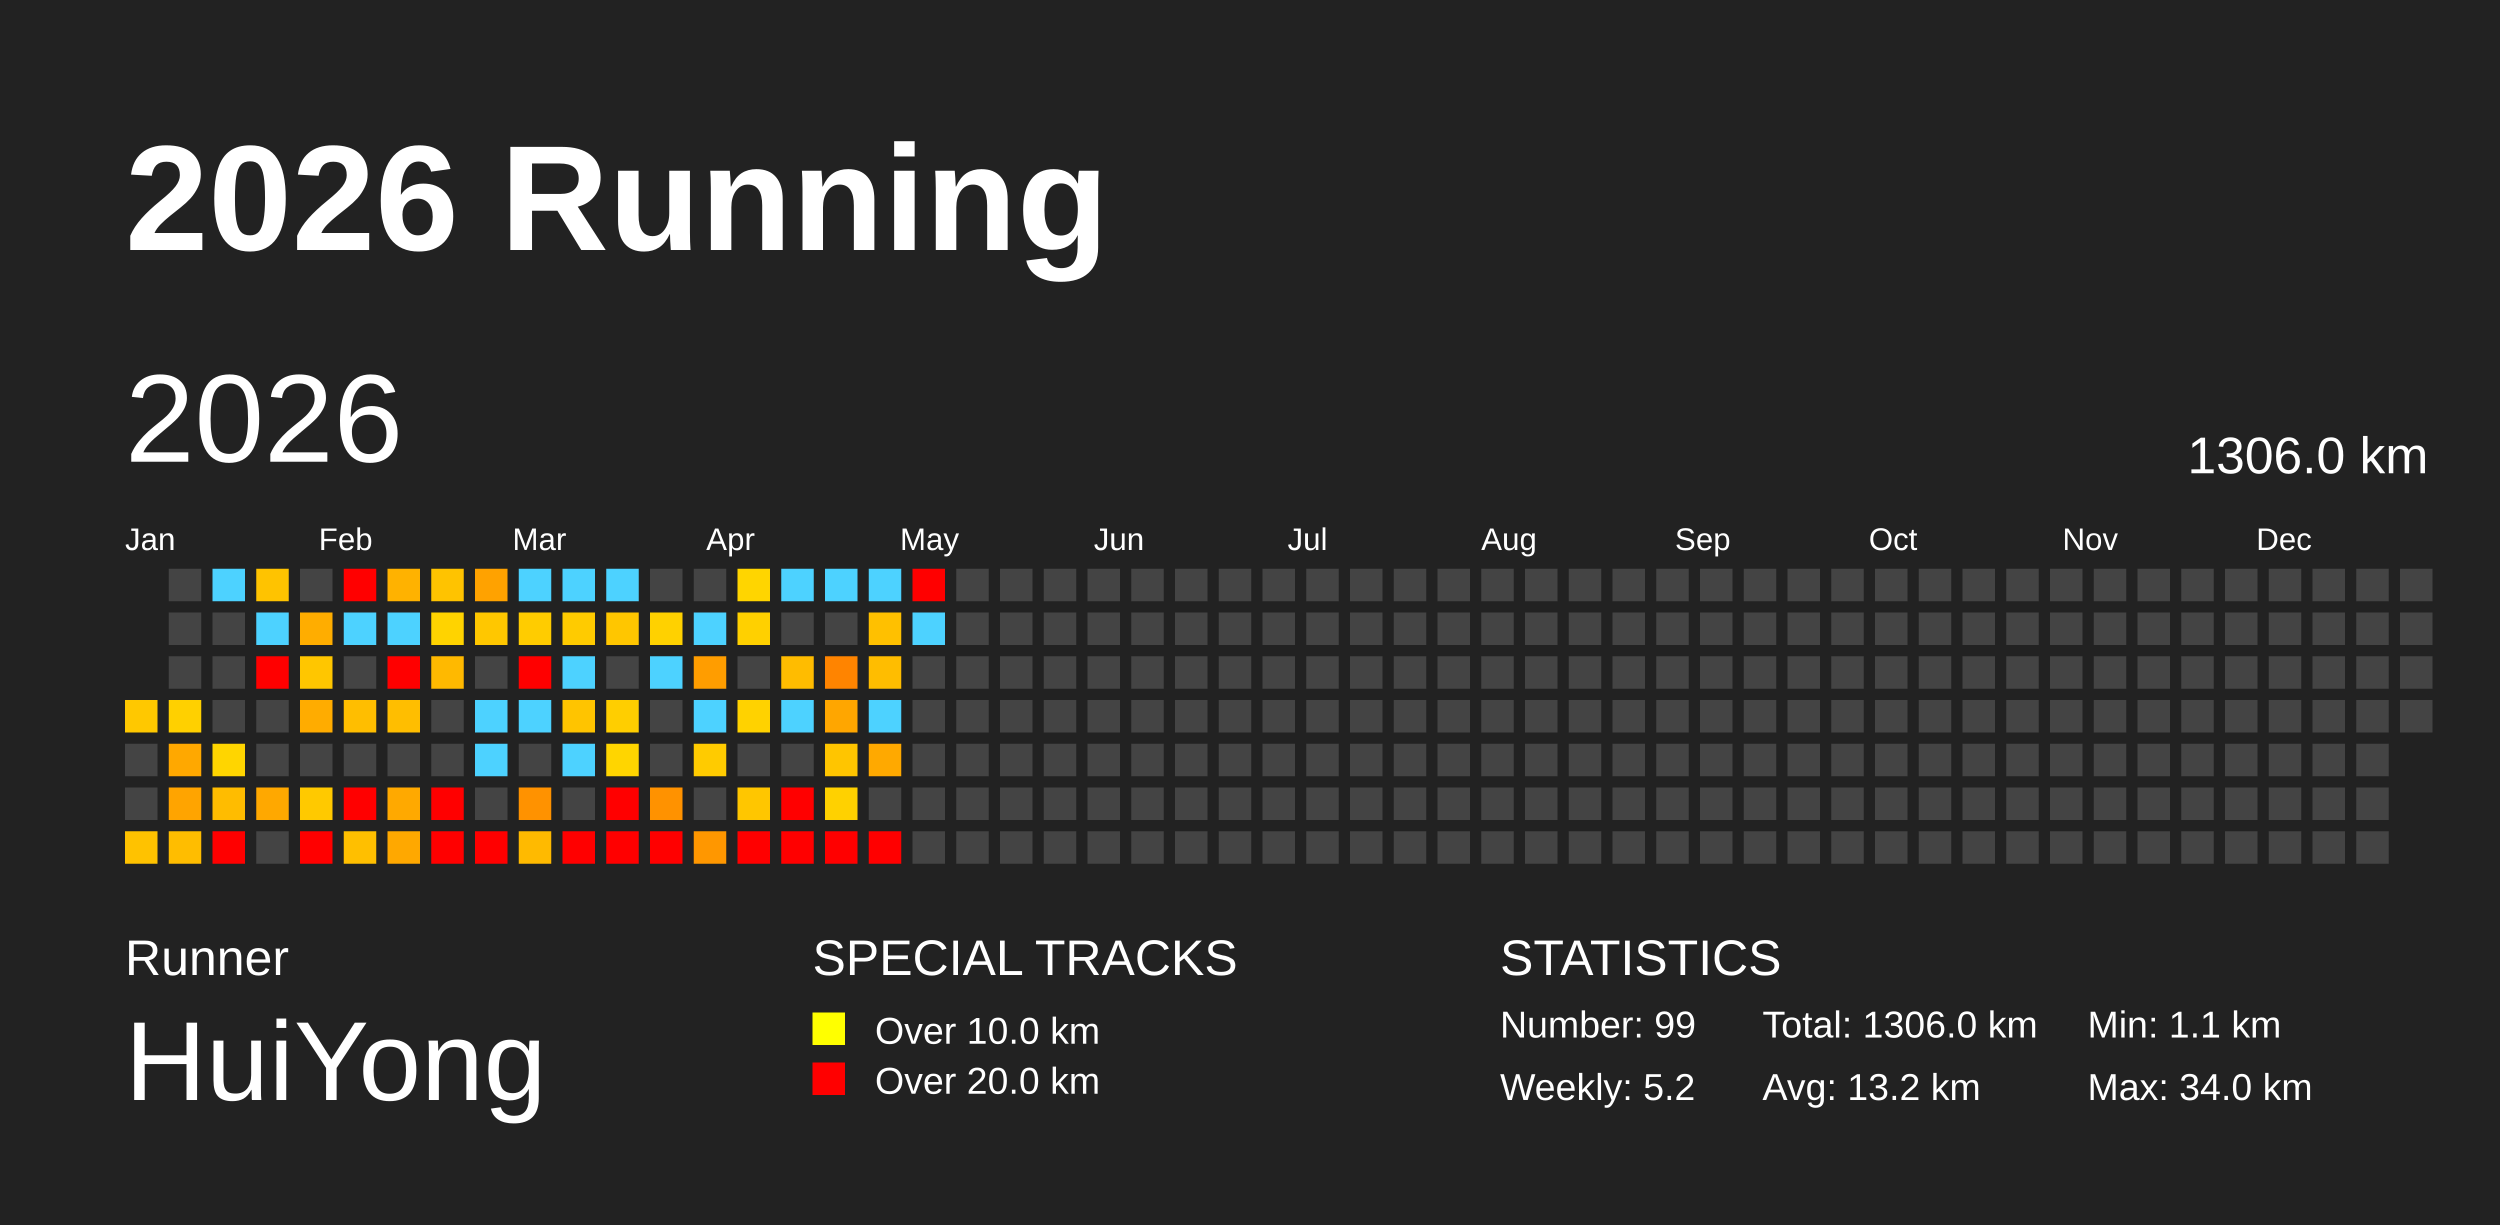
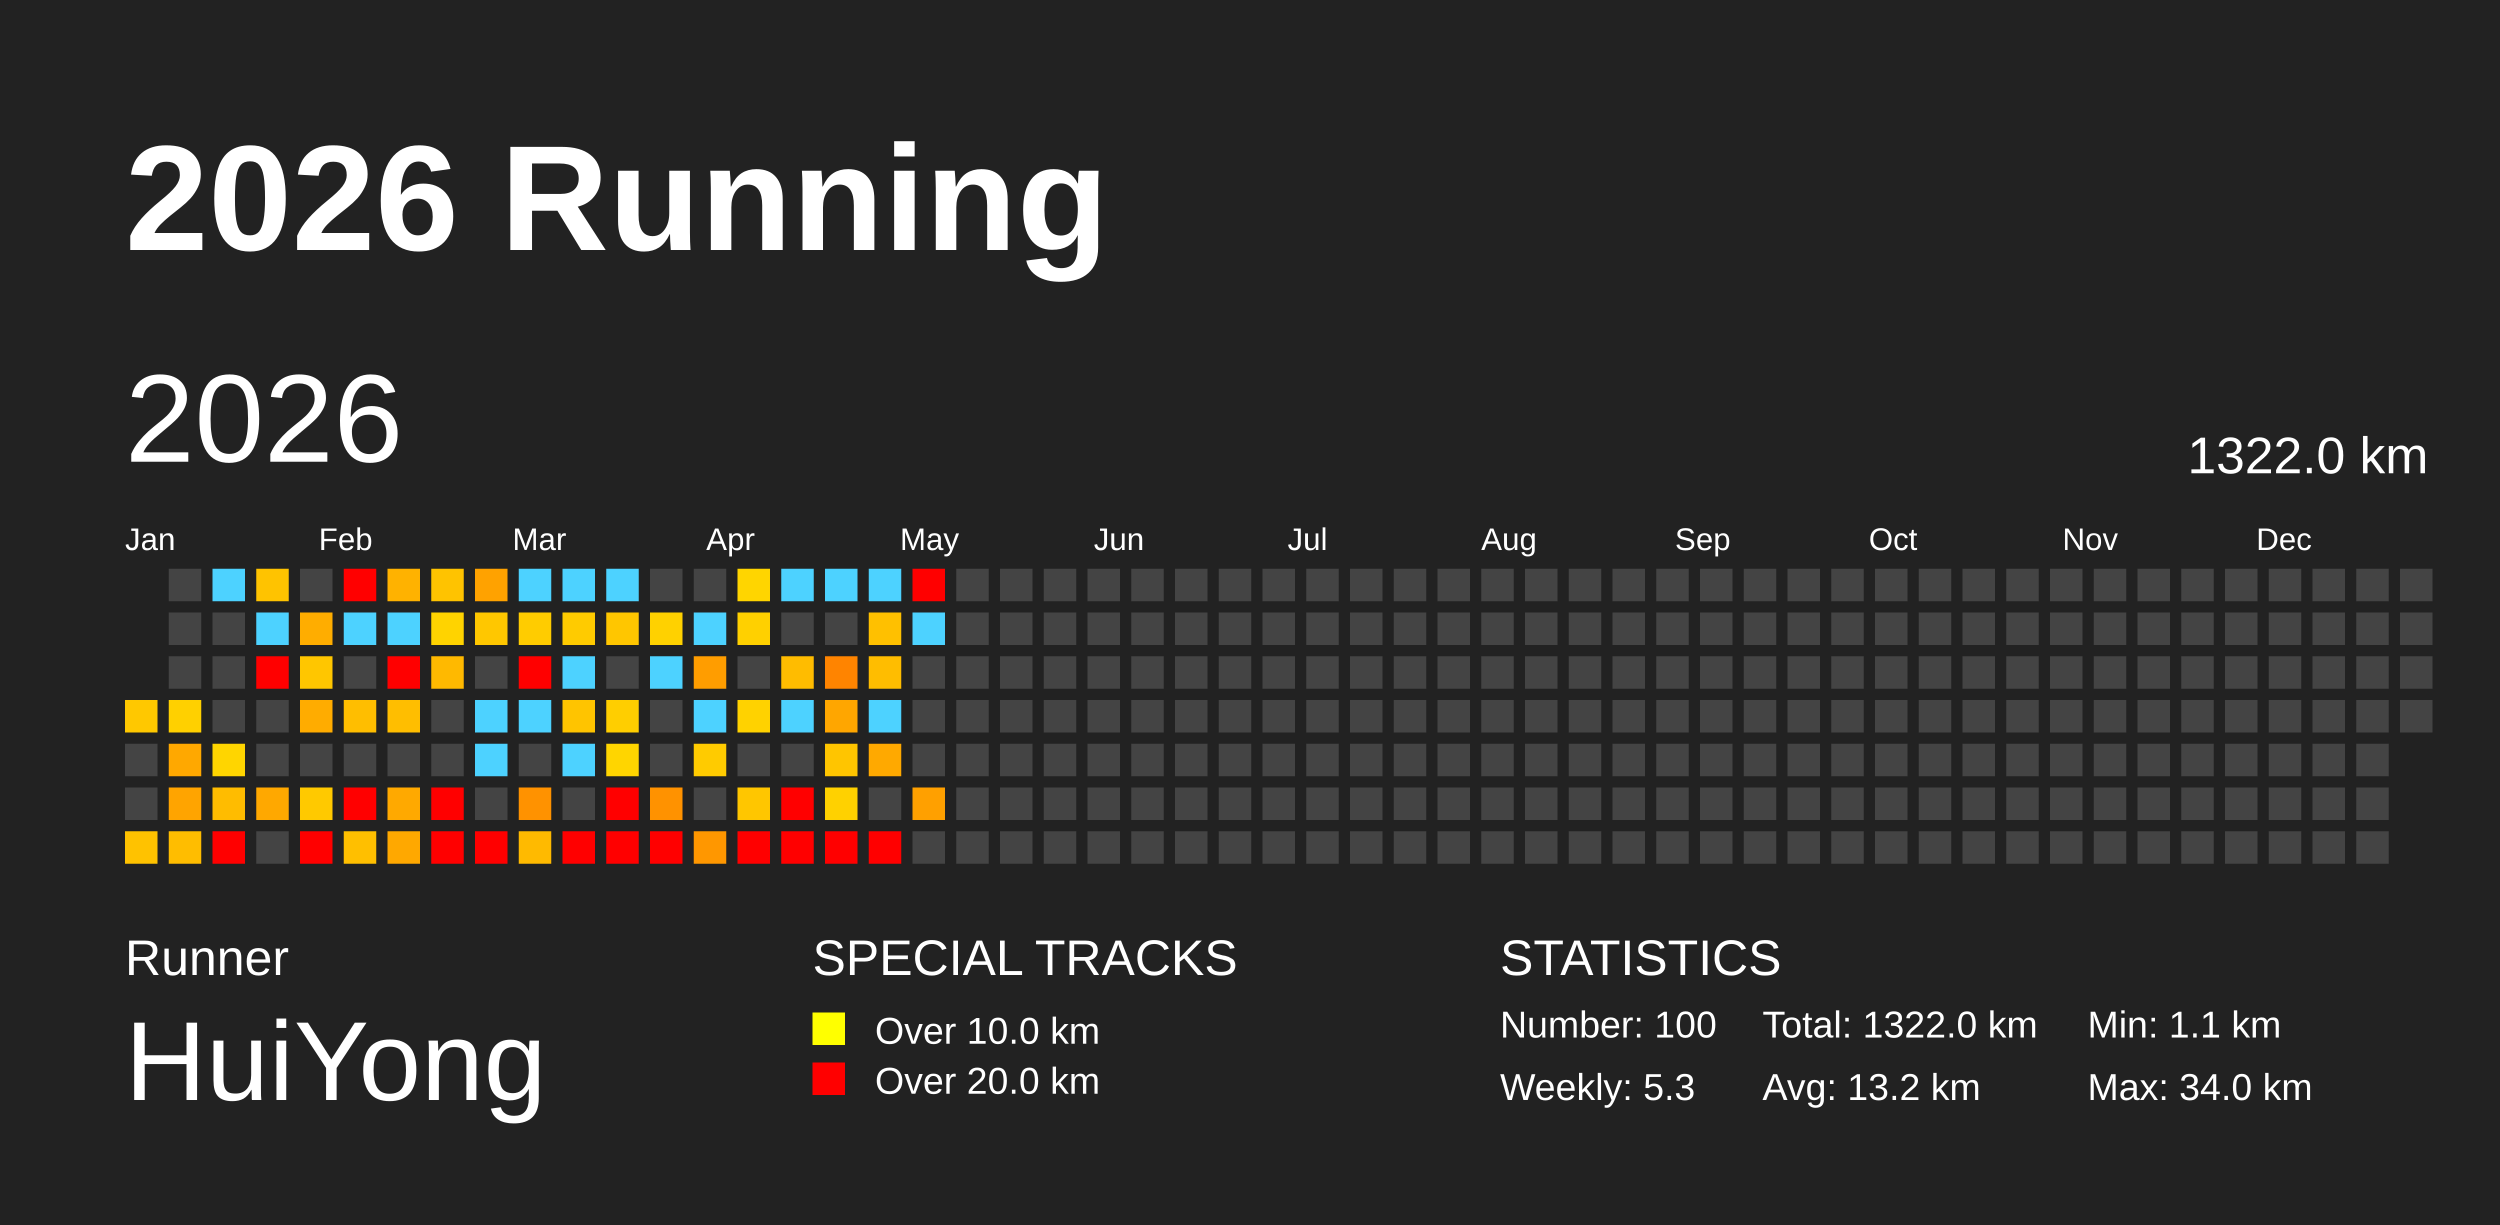
<svg xmlns="http://www.w3.org/2000/svg" baseProfile="full" height="98mm" version="1.1" viewBox="0,0,200,98" width="200mm">
  <defs />
  <rect fill="#222222" height="98" width="200" x="0" y="0" />
  <text fill="#FFFFFF" style="font-size:12px; font-family:Arial; font-weight:bold;" x="10" y="20">2026 Running</text>
  <text fill="#FFFFFF" style="font-size:4px; font-family:Arial" x="10" y="78">Runner</text>
  <text fill="#FFFFFF" style="font-size:9px; font-family:Arial" x="10" y="88">HuiYong</text>
  <text fill="#FFFFFF" style="font-size:4px; font-family:Arial" x="65" y="78">SPECIAL TRACKS</text>
  <rect fill="yellow" height="2.6" width="2.6" x="65" y="81" />
  <text fill="#FFFFFF" style="font-size:3px; font-family:Arial" x="70" y="83.5">Over 10.0 km</text>
  <rect fill="red" height="2.6" width="2.6" x="65" y="85" />
  <text fill="#FFFFFF" style="font-size:3px; font-family:Arial" x="70" y="87.5">Over 20.0 km</text>
  <text fill="#FFFFFF" style="font-size:4px; font-family:Arial" x="120" y="78">STATISTICS</text>
-   <text fill="#FFFFFF" style="font-size:3px; font-family:Arial" x="120" y="83">Number: 99</text>
-   <text fill="#FFFFFF" style="font-size:3px; font-family:Arial" x="120" y="88">Weekly: 5.2</text>
-   <text fill="#FFFFFF" style="font-size:3px; font-family:Arial" x="141" y="83">Total: 1306.0 km</text>
+   <text fill="#FFFFFF" style="font-size:3px; font-family:Arial" x="120" y="83">Number: 100</text>
+   <text fill="#FFFFFF" style="font-size:3px; font-family:Arial" x="120" y="88">Weekly: 5.3</text>
+   <text fill="#FFFFFF" style="font-size:3px; font-family:Arial" x="141" y="83">Total: 1322.0 km</text>
  <text fill="#FFFFFF" style="font-size:3px; font-family:Arial" x="141" y="88">Avg: 13.2 km</text>
  <text fill="#FFFFFF" style="font-size:3px; font-family:Arial" x="167" y="83">Min: 1.1 km</text>
  <text fill="#FFFFFF" style="font-size:3px; font-family:Arial" x="167" y="88">Max: 34.0 km</text>
  <text dominant-baseline="hanging" fill="#FFFFFF" style="font-size:10.0px; font-family:Arial;" x="10" y="30">2026</text>
-   <text dominant-baseline="hanging" fill="#FFFFFF" style="font-size:4.125px; font-family:Arial;" x="175" y="35">1306.0 km</text>
+   <text dominant-baseline="hanging" fill="#FFFFFF" style="font-size:4.125px; font-family:Arial;" x="175" y="35">1322.0 km</text>
  <text fill="#FFFFFF" style="font-size:2.5px; font-family:Arial" x="10.0" y="44">Jan</text>
  <text fill="#FFFFFF" style="font-size:2.5px; font-family:Arial" x="25.5" y="44">Feb</text>
  <text fill="#FFFFFF" style="font-size:2.5px; font-family:Arial" x="41.0" y="44">Mar</text>
  <text fill="#FFFFFF" style="font-size:2.5px; font-family:Arial" x="56.5" y="44">Apr</text>
  <text fill="#FFFFFF" style="font-size:2.5px; font-family:Arial" x="72.0" y="44">May</text>
  <text fill="#FFFFFF" style="font-size:2.5px; font-family:Arial" x="87.5" y="44">Jun</text>
  <text fill="#FFFFFF" style="font-size:2.5px; font-family:Arial" x="103.0" y="44">Jul</text>
  <text fill="#FFFFFF" style="font-size:2.5px; font-family:Arial" x="118.5" y="44">Aug</text>
  <text fill="#FFFFFF" style="font-size:2.5px; font-family:Arial" x="134.0" y="44">Sep</text>
  <text fill="#FFFFFF" style="font-size:2.5px; font-family:Arial" x="149.5" y="44">Oct</text>
  <text fill="#FFFFFF" style="font-size:2.5px; font-family:Arial" x="165.0" y="44">Nov</text>
  <text fill="#FFFFFF" style="font-size:2.5px; font-family:Arial" x="180.5" y="44">Dec</text>
  <rect fill="#ffc800" height="2.6" width="2.6" x="10.0" y="56.0" />
  <rect fill="#444444" height="2.6" width="2.6" x="10.0" y="59.5" />
  <rect fill="#444444" height="2.6" width="2.6" x="10.0" y="63.0" />
  <rect fill="#ffc200" height="2.6" width="2.6" x="10.0" y="66.5" />
  <rect fill="#444444" height="2.6" width="2.6" x="13.5" y="45.5" />
  <rect fill="#444444" height="2.6" width="2.6" x="13.5" y="49.0" />
  <rect fill="#444444" height="2.6" width="2.6" x="13.5" y="52.5" />
  <rect fill="#ffd000" height="2.6" width="2.6" x="13.5" y="56.0" />
  <rect fill="#ffa800" height="2.6" width="2.6" x="13.5" y="59.5" />
  <rect fill="#ffa400" height="2.6" width="2.6" x="13.5" y="63.0" />
  <rect fill="#ffbd00" height="2.6" width="2.6" x="13.5" y="66.5" />
  <rect fill="#4dd2ff" height="2.6" width="2.6" x="17.0" y="45.5" />
  <rect fill="#444444" height="2.6" width="2.6" x="17.0" y="49.0" />
  <rect fill="#444444" height="2.6" width="2.6" x="17.0" y="52.5" />
  <rect fill="#444444" height="2.6" width="2.6" x="17.0" y="56.0" />
  <rect fill="#ffd500" height="2.6" width="2.6" x="17.0" y="59.5" />
  <rect fill="#ffbc00" height="2.6" width="2.6" x="17.0" y="63.0" />
  <rect fill="red" height="2.6" width="2.6" x="17.0" y="66.5" />
  <rect fill="#ffc300" height="2.6" width="2.6" x="20.5" y="45.5" />
  <rect fill="#4dd2ff" height="2.6" width="2.6" x="20.5" y="49.0" />
  <rect fill="red" height="2.6" width="2.6" x="20.5" y="52.5" />
  <rect fill="#444444" height="2.6" width="2.6" x="20.5" y="56.0" />
  <rect fill="#444444" height="2.6" width="2.6" x="20.5" y="59.5" />
  <rect fill="#ffa800" height="2.6" width="2.6" x="20.5" y="63.0" />
  <rect fill="#444444" height="2.6" width="2.6" x="20.5" y="66.5" />
  <rect fill="#444444" height="2.6" width="2.6" x="24.0" y="45.5" />
  <rect fill="#ffad00" height="2.6" width="2.6" x="24.0" y="49.0" />
  <rect fill="#ffc600" height="2.6" width="2.6" x="24.0" y="52.5" />
  <rect fill="#ffac00" height="2.6" width="2.6" x="24.0" y="56.0" />
  <rect fill="#444444" height="2.6" width="2.6" x="24.0" y="59.5" />
  <rect fill="#ffc900" height="2.6" width="2.6" x="24.0" y="63.0" />
  <rect fill="red" height="2.6" width="2.6" x="24.0" y="66.5" />
  <rect fill="red" height="2.6" width="2.6" x="27.5" y="45.5" />
  <rect fill="#4dd2ff" height="2.6" width="2.6" x="27.5" y="49.0" />
  <rect fill="#444444" height="2.6" width="2.6" x="27.5" y="52.5" />
  <rect fill="#ffbe00" height="2.6" width="2.6" x="27.5" y="56.0" />
  <rect fill="#444444" height="2.6" width="2.6" x="27.5" y="59.5" />
  <rect fill="red" height="2.6" width="2.6" x="27.5" y="63.0" />
  <rect fill="#ffbf00" height="2.6" width="2.6" x="27.5" y="66.5" />
  <rect fill="#ffb200" height="2.6" width="2.6" x="31.0" y="45.5" />
  <rect fill="#4dd2ff" height="2.6" width="2.6" x="31.0" y="49.0" />
  <rect fill="red" height="2.6" width="2.6" x="31.0" y="52.5" />
  <rect fill="#ffbe00" height="2.6" width="2.6" x="31.0" y="56.0" />
  <rect fill="#444444" height="2.6" width="2.6" x="31.0" y="59.5" />
  <rect fill="#ffa900" height="2.6" width="2.6" x="31.0" y="63.0" />
  <rect fill="#ffa800" height="2.6" width="2.6" x="31.0" y="66.5" />
  <rect fill="#ffc300" height="2.6" width="2.6" x="34.5" y="45.5" />
  <rect fill="#ffd300" height="2.6" width="2.6" x="34.5" y="49.0" />
  <rect fill="#ffb900" height="2.6" width="2.6" x="34.5" y="52.5" />
  <rect fill="#444444" height="2.6" width="2.6" x="34.5" y="56.0" />
  <rect fill="#444444" height="2.6" width="2.6" x="34.5" y="59.5" />
  <rect fill="red" height="2.6" width="2.6" x="34.5" y="63.0" />
  <rect fill="red" height="2.6" width="2.6" x="34.5" y="66.5" />
  <rect fill="#ffa200" height="2.6" width="2.6" x="38.0" y="45.5" />
  <rect fill="#ffc700" height="2.6" width="2.6" x="38.0" y="49.0" />
  <rect fill="#444444" height="2.6" width="2.6" x="38.0" y="52.5" />
  <rect fill="#4dd2ff" height="2.6" width="2.6" x="38.0" y="56.0" />
  <rect fill="#4dd2ff" height="2.6" width="2.6" x="38.0" y="59.5" />
  <rect fill="#444444" height="2.6" width="2.6" x="38.0" y="63.0" />
  <rect fill="red" height="2.6" width="2.6" x="38.0" y="66.5" />
  <rect fill="#4dd2ff" height="2.6" width="2.6" x="41.5" y="45.5" />
  <rect fill="#ffcc00" height="2.6" width="2.6" x="41.5" y="49.0" />
  <rect fill="red" height="2.6" width="2.6" x="41.5" y="52.5" />
  <rect fill="#4dd2ff" height="2.6" width="2.6" x="41.5" y="56.0" />
  <rect fill="#444444" height="2.6" width="2.6" x="41.5" y="59.5" />
  <rect fill="#ff9200" height="2.6" width="2.6" x="41.5" y="63.0" />
  <rect fill="#ffba00" height="2.6" width="2.6" x="41.5" y="66.5" />
  <rect fill="#4dd2ff" height="2.6" width="2.6" x="45.0" y="45.5" />
  <rect fill="#ffcb00" height="2.6" width="2.6" x="45.0" y="49.0" />
  <rect fill="#4dd2ff" height="2.6" width="2.6" x="45.0" y="52.5" />
  <rect fill="#ffc400" height="2.6" width="2.6" x="45.0" y="56.0" />
  <rect fill="#4dd2ff" height="2.6" width="2.6" x="45.0" y="59.5" />
  <rect fill="#444444" height="2.6" width="2.6" x="45.0" y="63.0" />
  <rect fill="red" height="2.6" width="2.6" x="45.0" y="66.5" />
  <rect fill="#4dd2ff" height="2.6" width="2.6" x="48.5" y="45.5" />
  <rect fill="#ffc600" height="2.6" width="2.6" x="48.5" y="49.0" />
  <rect fill="#444444" height="2.6" width="2.6" x="48.5" y="52.5" />
  <rect fill="#ffce00" height="2.6" width="2.6" x="48.5" y="56.0" />
  <rect fill="#ffd500" height="2.6" width="2.6" x="48.5" y="59.5" />
  <rect fill="red" height="2.6" width="2.6" x="48.5" y="63.0" />
  <rect fill="red" height="2.6" width="2.6" x="48.5" y="66.5" />
  <rect fill="#444444" height="2.6" width="2.6" x="52.0" y="45.5" />
  <rect fill="#ffd100" height="2.6" width="2.6" x="52.0" y="49.0" />
  <rect fill="#4dd2ff" height="2.6" width="2.6" x="52.0" y="52.5" />
  <rect fill="#444444" height="2.6" width="2.6" x="52.0" y="56.0" />
  <rect fill="#444444" height="2.6" width="2.6" x="52.0" y="59.5" />
  <rect fill="#ff9200" height="2.6" width="2.6" x="52.0" y="63.0" />
  <rect fill="red" height="2.6" width="2.6" x="52.0" y="66.5" />
  <rect fill="#444444" height="2.6" width="2.6" x="55.5" y="45.5" />
  <rect fill="#4dd2ff" height="2.6" width="2.6" x="55.5" y="49.0" />
  <rect fill="#ff9d00" height="2.6" width="2.6" x="55.5" y="52.5" />
  <rect fill="#4dd2ff" height="2.6" width="2.6" x="55.5" y="56.0" />
  <rect fill="#ffcb00" height="2.6" width="2.6" x="55.5" y="59.5" />
  <rect fill="#444444" height="2.6" width="2.6" x="55.5" y="63.0" />
  <rect fill="#ff9700" height="2.6" width="2.6" x="55.5" y="66.5" />
  <rect fill="#ffd500" height="2.6" width="2.6" x="59.0" y="45.5" />
  <rect fill="#ffd000" height="2.6" width="2.6" x="59.0" y="49.0" />
  <rect fill="#444444" height="2.6" width="2.6" x="59.0" y="52.5" />
  <rect fill="#ffd200" height="2.6" width="2.6" x="59.0" y="56.0" />
  <rect fill="#444444" height="2.6" width="2.6" x="59.0" y="59.5" />
  <rect fill="#ffc600" height="2.6" width="2.6" x="59.0" y="63.0" />
  <rect fill="red" height="2.6" width="2.6" x="59.0" y="66.5" />
  <rect fill="#4dd2ff" height="2.6" width="2.6" x="62.5" y="45.5" />
  <rect fill="#444444" height="2.6" width="2.6" x="62.5" y="49.0" />
  <rect fill="#ffbc00" height="2.6" width="2.6" x="62.5" y="52.5" />
  <rect fill="#4dd2ff" height="2.6" width="2.6" x="62.5" y="56.0" />
  <rect fill="#444444" height="2.6" width="2.6" x="62.5" y="59.5" />
  <rect fill="red" height="2.6" width="2.6" x="62.5" y="63.0" />
  <rect fill="red" height="2.6" width="2.6" x="62.5" y="66.5" />
  <rect fill="#4dd2ff" height="2.6" width="2.6" x="66.0" y="45.5" />
  <rect fill="#444444" height="2.6" width="2.6" x="66.0" y="49.0" />
  <rect fill="#ff8400" height="2.6" width="2.6" x="66.0" y="52.5" />
  <rect fill="#ffa600" height="2.6" width="2.6" x="66.0" y="56.0" />
  <rect fill="#ffc500" height="2.6" width="2.6" x="66.0" y="59.5" />
  <rect fill="#ffd100" height="2.6" width="2.6" x="66.0" y="63.0" />
  <rect fill="red" height="2.6" width="2.6" x="66.0" y="66.5" />
  <rect fill="#4dd2ff" height="2.6" width="2.6" x="69.5" y="45.5" />
  <rect fill="#ffc000" height="2.6" width="2.6" x="69.5" y="49.0" />
  <rect fill="#ffbd00" height="2.6" width="2.6" x="69.5" y="52.5" />
  <rect fill="#4dd2ff" height="2.6" width="2.6" x="69.5" y="56.0" />
  <rect fill="#ffa900" height="2.6" width="2.6" x="69.5" y="59.5" />
  <rect fill="#444444" height="2.6" width="2.6" x="69.5" y="63.0" />
  <rect fill="red" height="2.6" width="2.6" x="69.5" y="66.5" />
  <rect fill="red" height="2.6" width="2.6" x="73.0" y="45.5" />
  <rect fill="#4dd2ff" height="2.6" width="2.6" x="73.0" y="49.0" />
  <rect fill="#444444" height="2.6" width="2.6" x="73.0" y="52.5" />
  <rect fill="#444444" height="2.6" width="2.6" x="73.0" y="56.0" />
  <rect fill="#444444" height="2.6" width="2.6" x="73.0" y="59.5" />
-   <rect fill="#444444" height="2.6" width="2.6" x="73.0" y="63.0" />
+   <rect fill="#ffa000" height="2.6" width="2.6" x="73.0" y="63.0" />
  <rect fill="#444444" height="2.6" width="2.6" x="73.0" y="66.5" />
  <rect fill="#444444" height="2.6" width="2.6" x="76.5" y="45.5" />
  <rect fill="#444444" height="2.6" width="2.6" x="76.5" y="49.0" />
  <rect fill="#444444" height="2.6" width="2.6" x="76.5" y="52.5" />
  <rect fill="#444444" height="2.6" width="2.6" x="76.5" y="56.0" />
  <rect fill="#444444" height="2.6" width="2.6" x="76.5" y="59.5" />
  <rect fill="#444444" height="2.6" width="2.6" x="76.5" y="63.0" />
  <rect fill="#444444" height="2.6" width="2.6" x="76.5" y="66.5" />
  <rect fill="#444444" height="2.6" width="2.6" x="80.0" y="45.5" />
  <rect fill="#444444" height="2.6" width="2.6" x="80.0" y="49.0" />
  <rect fill="#444444" height="2.6" width="2.6" x="80.0" y="52.5" />
  <rect fill="#444444" height="2.6" width="2.6" x="80.0" y="56.0" />
  <rect fill="#444444" height="2.6" width="2.6" x="80.0" y="59.5" />
  <rect fill="#444444" height="2.6" width="2.6" x="80.0" y="63.0" />
  <rect fill="#444444" height="2.6" width="2.6" x="80.0" y="66.5" />
  <rect fill="#444444" height="2.6" width="2.6" x="83.5" y="45.5" />
  <rect fill="#444444" height="2.6" width="2.6" x="83.5" y="49.0" />
  <rect fill="#444444" height="2.6" width="2.6" x="83.5" y="52.5" />
  <rect fill="#444444" height="2.6" width="2.6" x="83.5" y="56.0" />
  <rect fill="#444444" height="2.6" width="2.6" x="83.5" y="59.5" />
  <rect fill="#444444" height="2.6" width="2.6" x="83.5" y="63.0" />
  <rect fill="#444444" height="2.6" width="2.6" x="83.5" y="66.5" />
  <rect fill="#444444" height="2.6" width="2.6" x="87.0" y="45.5" />
  <rect fill="#444444" height="2.6" width="2.6" x="87.0" y="49.0" />
  <rect fill="#444444" height="2.6" width="2.6" x="87.0" y="52.5" />
  <rect fill="#444444" height="2.6" width="2.6" x="87.0" y="56.0" />
  <rect fill="#444444" height="2.6" width="2.6" x="87.0" y="59.5" />
  <rect fill="#444444" height="2.6" width="2.6" x="87.0" y="63.0" />
  <rect fill="#444444" height="2.6" width="2.6" x="87.0" y="66.5" />
  <rect fill="#444444" height="2.6" width="2.6" x="90.5" y="45.5" />
  <rect fill="#444444" height="2.6" width="2.6" x="90.5" y="49.0" />
  <rect fill="#444444" height="2.6" width="2.6" x="90.5" y="52.5" />
  <rect fill="#444444" height="2.6" width="2.6" x="90.5" y="56.0" />
  <rect fill="#444444" height="2.6" width="2.6" x="90.5" y="59.5" />
  <rect fill="#444444" height="2.6" width="2.6" x="90.5" y="63.0" />
  <rect fill="#444444" height="2.6" width="2.6" x="90.5" y="66.5" />
  <rect fill="#444444" height="2.6" width="2.6" x="94.0" y="45.5" />
  <rect fill="#444444" height="2.6" width="2.6" x="94.0" y="49.0" />
  <rect fill="#444444" height="2.6" width="2.6" x="94.0" y="52.5" />
  <rect fill="#444444" height="2.6" width="2.6" x="94.0" y="56.0" />
  <rect fill="#444444" height="2.6" width="2.6" x="94.0" y="59.5" />
  <rect fill="#444444" height="2.6" width="2.6" x="94.0" y="63.0" />
  <rect fill="#444444" height="2.6" width="2.6" x="94.0" y="66.5" />
  <rect fill="#444444" height="2.6" width="2.6" x="97.5" y="45.5" />
  <rect fill="#444444" height="2.6" width="2.6" x="97.5" y="49.0" />
  <rect fill="#444444" height="2.6" width="2.6" x="97.5" y="52.5" />
  <rect fill="#444444" height="2.6" width="2.6" x="97.5" y="56.0" />
  <rect fill="#444444" height="2.6" width="2.6" x="97.5" y="59.5" />
  <rect fill="#444444" height="2.6" width="2.6" x="97.5" y="63.0" />
  <rect fill="#444444" height="2.6" width="2.6" x="97.5" y="66.5" />
  <rect fill="#444444" height="2.6" width="2.6" x="101.0" y="45.5" />
  <rect fill="#444444" height="2.6" width="2.6" x="101.0" y="49.0" />
  <rect fill="#444444" height="2.6" width="2.6" x="101.0" y="52.5" />
  <rect fill="#444444" height="2.6" width="2.6" x="101.0" y="56.0" />
  <rect fill="#444444" height="2.6" width="2.6" x="101.0" y="59.5" />
  <rect fill="#444444" height="2.6" width="2.6" x="101.0" y="63.0" />
  <rect fill="#444444" height="2.6" width="2.6" x="101.0" y="66.5" />
  <rect fill="#444444" height="2.6" width="2.6" x="104.5" y="45.5" />
  <rect fill="#444444" height="2.6" width="2.6" x="104.5" y="49.0" />
  <rect fill="#444444" height="2.6" width="2.6" x="104.5" y="52.5" />
  <rect fill="#444444" height="2.6" width="2.6" x="104.5" y="56.0" />
  <rect fill="#444444" height="2.6" width="2.6" x="104.5" y="59.5" />
  <rect fill="#444444" height="2.6" width="2.6" x="104.5" y="63.0" />
  <rect fill="#444444" height="2.6" width="2.6" x="104.5" y="66.5" />
  <rect fill="#444444" height="2.6" width="2.6" x="108.0" y="45.5" />
  <rect fill="#444444" height="2.6" width="2.6" x="108.0" y="49.0" />
  <rect fill="#444444" height="2.6" width="2.6" x="108.0" y="52.5" />
  <rect fill="#444444" height="2.6" width="2.6" x="108.0" y="56.0" />
  <rect fill="#444444" height="2.6" width="2.6" x="108.0" y="59.5" />
  <rect fill="#444444" height="2.6" width="2.6" x="108.0" y="63.0" />
  <rect fill="#444444" height="2.6" width="2.6" x="108.0" y="66.5" />
  <rect fill="#444444" height="2.6" width="2.6" x="111.5" y="45.5" />
  <rect fill="#444444" height="2.6" width="2.6" x="111.5" y="49.0" />
  <rect fill="#444444" height="2.6" width="2.6" x="111.5" y="52.5" />
  <rect fill="#444444" height="2.6" width="2.6" x="111.5" y="56.0" />
  <rect fill="#444444" height="2.6" width="2.6" x="111.5" y="59.5" />
  <rect fill="#444444" height="2.6" width="2.6" x="111.5" y="63.0" />
  <rect fill="#444444" height="2.6" width="2.6" x="111.5" y="66.5" />
  <rect fill="#444444" height="2.6" width="2.6" x="115.0" y="45.5" />
  <rect fill="#444444" height="2.6" width="2.6" x="115.0" y="49.0" />
  <rect fill="#444444" height="2.6" width="2.6" x="115.0" y="52.5" />
  <rect fill="#444444" height="2.6" width="2.6" x="115.0" y="56.0" />
  <rect fill="#444444" height="2.6" width="2.6" x="115.0" y="59.5" />
  <rect fill="#444444" height="2.6" width="2.6" x="115.0" y="63.0" />
  <rect fill="#444444" height="2.6" width="2.6" x="115.0" y="66.5" />
  <rect fill="#444444" height="2.6" width="2.6" x="118.5" y="45.5" />
  <rect fill="#444444" height="2.6" width="2.6" x="118.5" y="49.0" />
  <rect fill="#444444" height="2.6" width="2.6" x="118.5" y="52.5" />
  <rect fill="#444444" height="2.6" width="2.6" x="118.5" y="56.0" />
  <rect fill="#444444" height="2.6" width="2.6" x="118.5" y="59.5" />
  <rect fill="#444444" height="2.6" width="2.6" x="118.5" y="63.0" />
  <rect fill="#444444" height="2.6" width="2.6" x="118.5" y="66.5" />
  <rect fill="#444444" height="2.6" width="2.6" x="122.0" y="45.5" />
  <rect fill="#444444" height="2.6" width="2.6" x="122.0" y="49.0" />
  <rect fill="#444444" height="2.6" width="2.6" x="122.0" y="52.5" />
  <rect fill="#444444" height="2.6" width="2.6" x="122.0" y="56.0" />
  <rect fill="#444444" height="2.6" width="2.6" x="122.0" y="59.5" />
  <rect fill="#444444" height="2.6" width="2.6" x="122.0" y="63.0" />
  <rect fill="#444444" height="2.6" width="2.6" x="122.0" y="66.5" />
  <rect fill="#444444" height="2.6" width="2.6" x="125.5" y="45.5" />
  <rect fill="#444444" height="2.6" width="2.6" x="125.5" y="49.0" />
  <rect fill="#444444" height="2.6" width="2.6" x="125.5" y="52.5" />
  <rect fill="#444444" height="2.6" width="2.6" x="125.5" y="56.0" />
  <rect fill="#444444" height="2.6" width="2.6" x="125.5" y="59.5" />
  <rect fill="#444444" height="2.6" width="2.6" x="125.5" y="63.0" />
  <rect fill="#444444" height="2.6" width="2.6" x="125.5" y="66.5" />
  <rect fill="#444444" height="2.6" width="2.6" x="129.0" y="45.5" />
  <rect fill="#444444" height="2.6" width="2.6" x="129.0" y="49.0" />
  <rect fill="#444444" height="2.6" width="2.6" x="129.0" y="52.5" />
  <rect fill="#444444" height="2.6" width="2.6" x="129.0" y="56.0" />
  <rect fill="#444444" height="2.6" width="2.6" x="129.0" y="59.5" />
  <rect fill="#444444" height="2.6" width="2.6" x="129.0" y="63.0" />
  <rect fill="#444444" height="2.6" width="2.6" x="129.0" y="66.5" />
  <rect fill="#444444" height="2.6" width="2.6" x="132.5" y="45.5" />
  <rect fill="#444444" height="2.6" width="2.6" x="132.5" y="49.0" />
  <rect fill="#444444" height="2.6" width="2.6" x="132.5" y="52.5" />
  <rect fill="#444444" height="2.6" width="2.6" x="132.5" y="56.0" />
  <rect fill="#444444" height="2.6" width="2.6" x="132.5" y="59.5" />
  <rect fill="#444444" height="2.6" width="2.6" x="132.5" y="63.0" />
  <rect fill="#444444" height="2.6" width="2.6" x="132.5" y="66.5" />
  <rect fill="#444444" height="2.6" width="2.6" x="136.0" y="45.5" />
  <rect fill="#444444" height="2.6" width="2.6" x="136.0" y="49.0" />
  <rect fill="#444444" height="2.6" width="2.6" x="136.0" y="52.5" />
  <rect fill="#444444" height="2.6" width="2.6" x="136.0" y="56.0" />
  <rect fill="#444444" height="2.6" width="2.6" x="136.0" y="59.5" />
  <rect fill="#444444" height="2.6" width="2.6" x="136.0" y="63.0" />
  <rect fill="#444444" height="2.6" width="2.6" x="136.0" y="66.5" />
  <rect fill="#444444" height="2.6" width="2.6" x="139.5" y="45.5" />
  <rect fill="#444444" height="2.6" width="2.6" x="139.5" y="49.0" />
  <rect fill="#444444" height="2.6" width="2.6" x="139.5" y="52.5" />
  <rect fill="#444444" height="2.6" width="2.6" x="139.5" y="56.0" />
  <rect fill="#444444" height="2.6" width="2.6" x="139.5" y="59.5" />
  <rect fill="#444444" height="2.6" width="2.6" x="139.5" y="63.0" />
  <rect fill="#444444" height="2.6" width="2.6" x="139.5" y="66.5" />
  <rect fill="#444444" height="2.6" width="2.6" x="143.0" y="45.5" />
  <rect fill="#444444" height="2.6" width="2.6" x="143.0" y="49.0" />
  <rect fill="#444444" height="2.6" width="2.6" x="143.0" y="52.5" />
  <rect fill="#444444" height="2.6" width="2.6" x="143.0" y="56.0" />
  <rect fill="#444444" height="2.6" width="2.6" x="143.0" y="59.5" />
  <rect fill="#444444" height="2.6" width="2.6" x="143.0" y="63.0" />
  <rect fill="#444444" height="2.6" width="2.6" x="143.0" y="66.5" />
  <rect fill="#444444" height="2.6" width="2.6" x="146.5" y="45.5" />
  <rect fill="#444444" height="2.6" width="2.6" x="146.5" y="49.0" />
  <rect fill="#444444" height="2.6" width="2.6" x="146.5" y="52.5" />
  <rect fill="#444444" height="2.6" width="2.6" x="146.5" y="56.0" />
  <rect fill="#444444" height="2.6" width="2.6" x="146.5" y="59.5" />
  <rect fill="#444444" height="2.6" width="2.6" x="146.5" y="63.0" />
  <rect fill="#444444" height="2.6" width="2.6" x="146.5" y="66.5" />
  <rect fill="#444444" height="2.6" width="2.6" x="150.0" y="45.5" />
  <rect fill="#444444" height="2.6" width="2.6" x="150.0" y="49.0" />
  <rect fill="#444444" height="2.6" width="2.6" x="150.0" y="52.5" />
  <rect fill="#444444" height="2.6" width="2.6" x="150.0" y="56.0" />
  <rect fill="#444444" height="2.6" width="2.6" x="150.0" y="59.5" />
  <rect fill="#444444" height="2.6" width="2.6" x="150.0" y="63.0" />
  <rect fill="#444444" height="2.6" width="2.6" x="150.0" y="66.5" />
  <rect fill="#444444" height="2.6" width="2.6" x="153.5" y="45.5" />
  <rect fill="#444444" height="2.6" width="2.6" x="153.5" y="49.0" />
  <rect fill="#444444" height="2.6" width="2.6" x="153.5" y="52.5" />
  <rect fill="#444444" height="2.6" width="2.6" x="153.5" y="56.0" />
  <rect fill="#444444" height="2.6" width="2.6" x="153.5" y="59.5" />
  <rect fill="#444444" height="2.6" width="2.6" x="153.5" y="63.0" />
  <rect fill="#444444" height="2.6" width="2.6" x="153.5" y="66.5" />
  <rect fill="#444444" height="2.6" width="2.6" x="157.0" y="45.5" />
  <rect fill="#444444" height="2.6" width="2.6" x="157.0" y="49.0" />
  <rect fill="#444444" height="2.6" width="2.6" x="157.0" y="52.5" />
  <rect fill="#444444" height="2.6" width="2.6" x="157.0" y="56.0" />
  <rect fill="#444444" height="2.6" width="2.6" x="157.0" y="59.5" />
  <rect fill="#444444" height="2.6" width="2.6" x="157.0" y="63.0" />
  <rect fill="#444444" height="2.6" width="2.6" x="157.0" y="66.5" />
  <rect fill="#444444" height="2.6" width="2.6" x="160.5" y="45.5" />
  <rect fill="#444444" height="2.6" width="2.6" x="160.5" y="49.0" />
  <rect fill="#444444" height="2.6" width="2.6" x="160.5" y="52.5" />
  <rect fill="#444444" height="2.6" width="2.6" x="160.5" y="56.0" />
  <rect fill="#444444" height="2.6" width="2.6" x="160.5" y="59.5" />
  <rect fill="#444444" height="2.6" width="2.6" x="160.5" y="63.0" />
  <rect fill="#444444" height="2.6" width="2.6" x="160.5" y="66.5" />
  <rect fill="#444444" height="2.6" width="2.6" x="164.0" y="45.5" />
  <rect fill="#444444" height="2.6" width="2.6" x="164.0" y="49.0" />
  <rect fill="#444444" height="2.6" width="2.6" x="164.0" y="52.5" />
  <rect fill="#444444" height="2.6" width="2.6" x="164.0" y="56.0" />
  <rect fill="#444444" height="2.6" width="2.6" x="164.0" y="59.5" />
  <rect fill="#444444" height="2.6" width="2.6" x="164.0" y="63.0" />
  <rect fill="#444444" height="2.6" width="2.6" x="164.0" y="66.5" />
  <rect fill="#444444" height="2.6" width="2.6" x="167.5" y="45.5" />
  <rect fill="#444444" height="2.6" width="2.6" x="167.5" y="49.0" />
  <rect fill="#444444" height="2.6" width="2.6" x="167.5" y="52.5" />
  <rect fill="#444444" height="2.6" width="2.6" x="167.5" y="56.0" />
  <rect fill="#444444" height="2.6" width="2.6" x="167.5" y="59.5" />
  <rect fill="#444444" height="2.6" width="2.6" x="167.5" y="63.0" />
  <rect fill="#444444" height="2.6" width="2.6" x="167.5" y="66.5" />
  <rect fill="#444444" height="2.6" width="2.6" x="171.0" y="45.5" />
  <rect fill="#444444" height="2.6" width="2.6" x="171.0" y="49.0" />
  <rect fill="#444444" height="2.6" width="2.6" x="171.0" y="52.5" />
  <rect fill="#444444" height="2.6" width="2.6" x="171.0" y="56.0" />
  <rect fill="#444444" height="2.6" width="2.6" x="171.0" y="59.5" />
  <rect fill="#444444" height="2.6" width="2.6" x="171.0" y="63.0" />
  <rect fill="#444444" height="2.6" width="2.6" x="171.0" y="66.5" />
  <rect fill="#444444" height="2.6" width="2.6" x="174.5" y="45.5" />
  <rect fill="#444444" height="2.6" width="2.6" x="174.5" y="49.0" />
  <rect fill="#444444" height="2.6" width="2.6" x="174.5" y="52.5" />
  <rect fill="#444444" height="2.6" width="2.6" x="174.5" y="56.0" />
  <rect fill="#444444" height="2.6" width="2.6" x="174.5" y="59.5" />
  <rect fill="#444444" height="2.6" width="2.6" x="174.5" y="63.0" />
  <rect fill="#444444" height="2.6" width="2.6" x="174.5" y="66.5" />
  <rect fill="#444444" height="2.6" width="2.6" x="178.0" y="45.5" />
  <rect fill="#444444" height="2.6" width="2.6" x="178.0" y="49.0" />
  <rect fill="#444444" height="2.6" width="2.6" x="178.0" y="52.5" />
  <rect fill="#444444" height="2.6" width="2.6" x="178.0" y="56.0" />
  <rect fill="#444444" height="2.6" width="2.6" x="178.0" y="59.5" />
  <rect fill="#444444" height="2.6" width="2.6" x="178.0" y="63.0" />
  <rect fill="#444444" height="2.6" width="2.6" x="178.0" y="66.5" />
  <rect fill="#444444" height="2.6" width="2.6" x="181.5" y="45.5" />
  <rect fill="#444444" height="2.6" width="2.6" x="181.5" y="49.0" />
  <rect fill="#444444" height="2.6" width="2.6" x="181.5" y="52.5" />
  <rect fill="#444444" height="2.6" width="2.6" x="181.5" y="56.0" />
  <rect fill="#444444" height="2.6" width="2.6" x="181.5" y="59.5" />
  <rect fill="#444444" height="2.6" width="2.6" x="181.5" y="63.0" />
  <rect fill="#444444" height="2.6" width="2.6" x="181.5" y="66.5" />
  <rect fill="#444444" height="2.6" width="2.6" x="185.0" y="45.5" />
  <rect fill="#444444" height="2.6" width="2.6" x="185.0" y="49.0" />
  <rect fill="#444444" height="2.6" width="2.6" x="185.0" y="52.5" />
  <rect fill="#444444" height="2.6" width="2.6" x="185.0" y="56.0" />
  <rect fill="#444444" height="2.6" width="2.6" x="185.0" y="59.5" />
  <rect fill="#444444" height="2.6" width="2.6" x="185.0" y="63.0" />
  <rect fill="#444444" height="2.6" width="2.6" x="185.0" y="66.5" />
  <rect fill="#444444" height="2.6" width="2.6" x="188.5" y="45.5" />
  <rect fill="#444444" height="2.6" width="2.6" x="188.5" y="49.0" />
  <rect fill="#444444" height="2.6" width="2.6" x="188.5" y="52.5" />
  <rect fill="#444444" height="2.6" width="2.6" x="188.5" y="56.0" />
  <rect fill="#444444" height="2.6" width="2.6" x="188.5" y="59.5" />
  <rect fill="#444444" height="2.6" width="2.6" x="188.5" y="63.0" />
  <rect fill="#444444" height="2.6" width="2.6" x="188.5" y="66.5" />
  <rect fill="#444444" height="2.6" width="2.6" x="192.0" y="45.5" />
  <rect fill="#444444" height="2.6" width="2.6" x="192.0" y="49.0" />
  <rect fill="#444444" height="2.6" width="2.6" x="192.0" y="52.5" />
  <rect fill="#444444" height="2.6" width="2.6" x="192.0" y="56.0" />
</svg>
